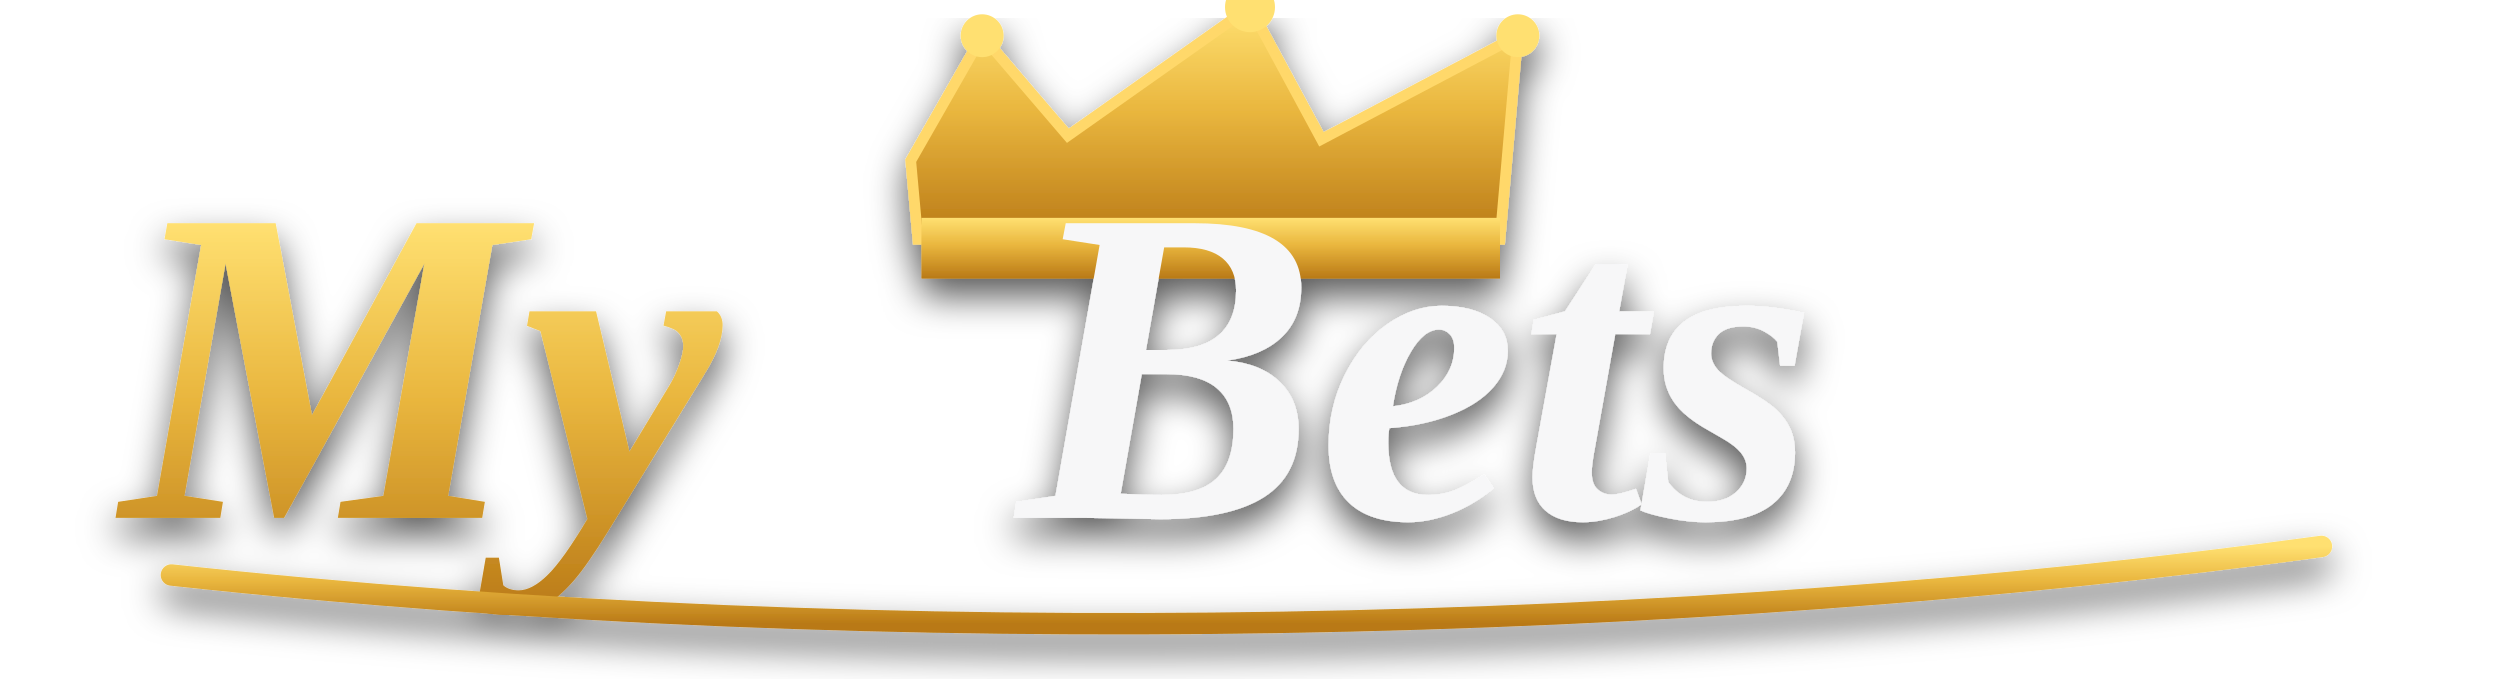
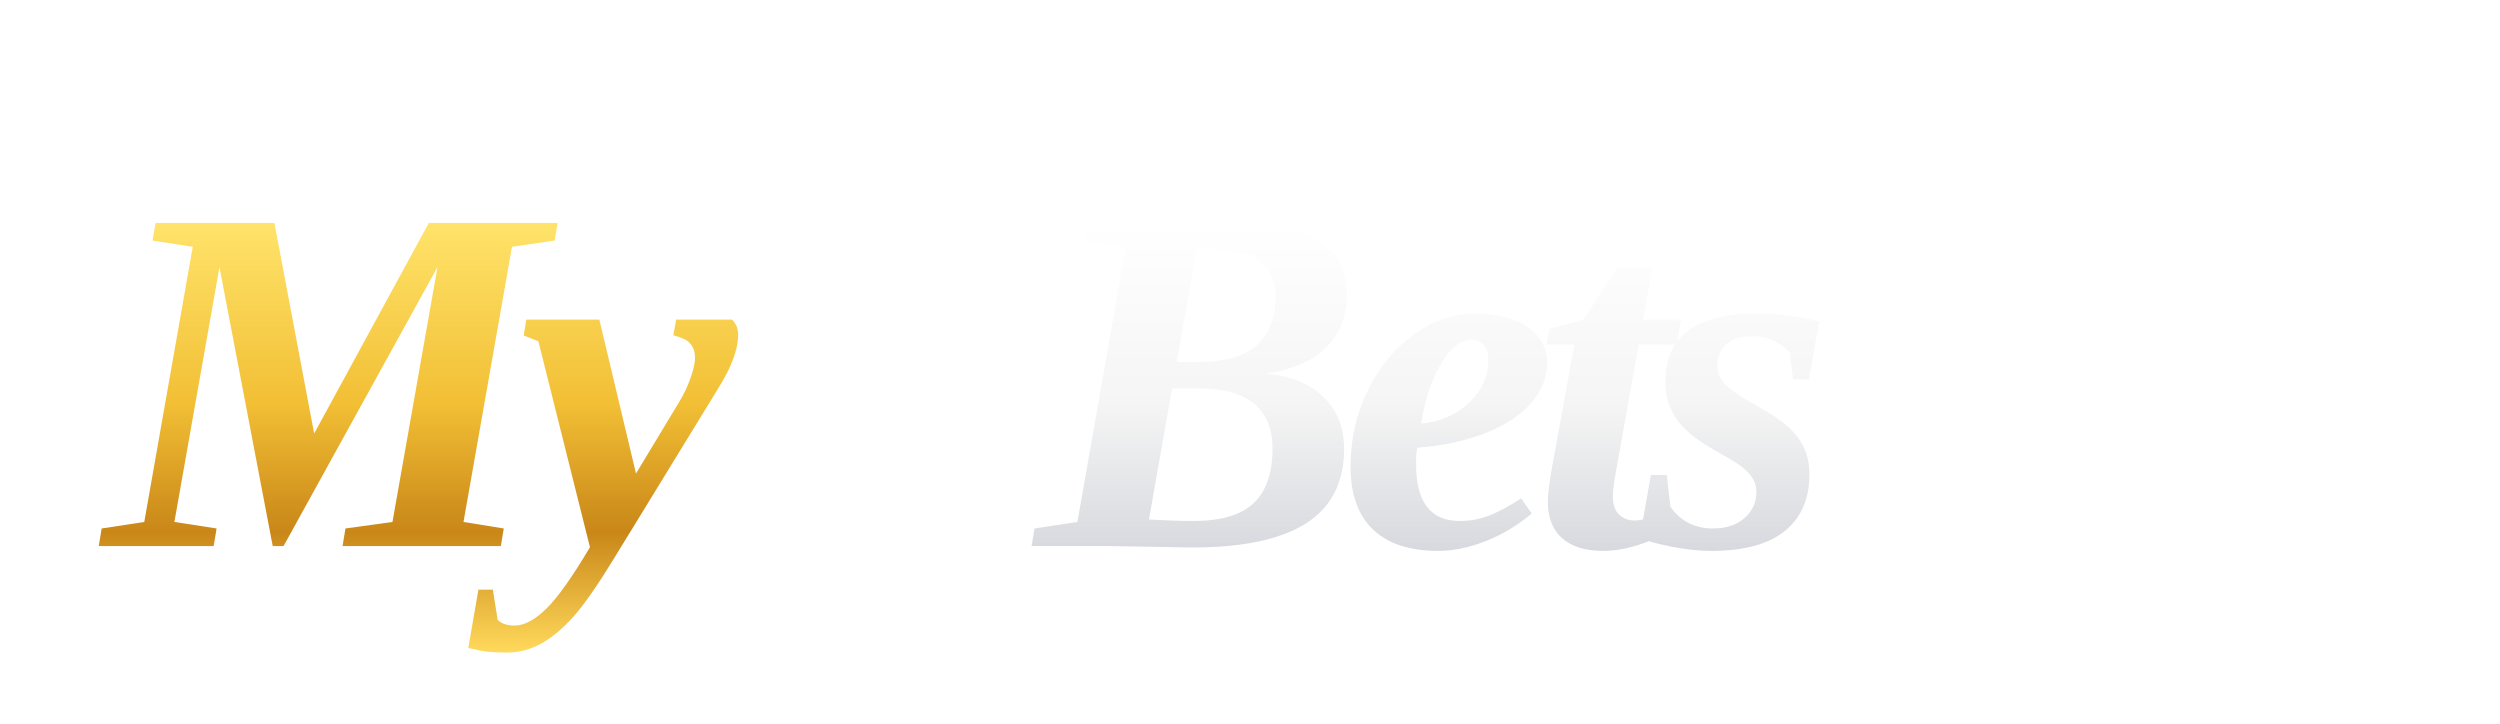
- <svg xmlns="http://www.w3.org/2000/svg" viewBox="0 0 700 190" role="img" aria-labelledby="title">
+ <svg xmlns="http://www.w3.org/2000/svg" viewBox="0 0 760 220" role="img" aria-labelledby="title">
  <defs>
    <linearGradient id="gold" x1="0" y1="0" x2="0" y2="1">
-       <stop offset="0" stop-color="#ffe071" />
-       <stop offset=".45" stop-color="#e9b63e" />
-       <stop offset="1" stop-color="#b97916" />
+       <stop offset="0" stop-color="#ffe36a" />
+       <stop offset=".42" stop-color="#f2bf35" />
+       <stop offset=".72" stop-color="#c98718" />
+       <stop offset="1" stop-color="#ffd95b" />
    </linearGradient>
-     <filter id="shadow" x="-20%" y="-30%" width="140%" height="170%">
-       <feDropShadow dx="0" dy="5" stdDeviation="5" flood-color="#000" flood-opacity=".65" />
-     </filter>
+     <linearGradient id="white" x1="0" y1="0" x2="0" y2="1">
+       <stop offset="0" stop-color="#ffffff" />
+       <stop offset=".55" stop-color="#f5f5f5" />
+       <stop offset="1" stop-color="#d7d9de" />
+     </linearGradient>
  </defs>
-   <g filter="url(#shadow)">
-     <path d="M255 45 L275 10 L299 38 L350 2 L370 39 L425 10 L420 67 L257 67 Z" fill="url(#gold)" stroke="#ffd86a" stroke-width="3" />
-     <circle cx="275" cy="10" r="6" fill="#ffe071" />
-     <circle cx="350" cy="2" r="7" fill="#ffe071" />
-     <circle cx="425" cy="10" r="6" fill="#ffe071" />
-     <path d="M258 61 H420 V78 H258 Z" rx="6" fill="url(#gold)" />
-     <text x="34" y="145" font-family="Georgia,Times New Roman,serif" font-size="126" font-weight="700" font-style="italic" fill="url(#gold)">My</text>
-     <text x="285" y="145" font-family="Georgia,Times New Roman,serif" font-size="126" font-weight="700" font-style="italic" fill="#f7f7f8">Bets</text>
-     <path d="M48 161 C250 183 475 177 650 153" fill="none" stroke="url(#gold)" stroke-width="6" stroke-linecap="round" />
-   </g>
+   <rect width="760" height="220" fill="none" />
+   <text x="32" y="166" font-family="Georgia, 'Times New Roman', serif" font-size="150" font-weight="700" font-style="italic" letter-spacing="-8" fill="url(#gold)">My</text>
+   <text x="315" y="166" font-family="Georgia, 'Times New Roman', serif" font-size="150" font-weight="700" font-style="italic" letter-spacing="-8" fill="url(#white)">Bets</text>
</svg>
